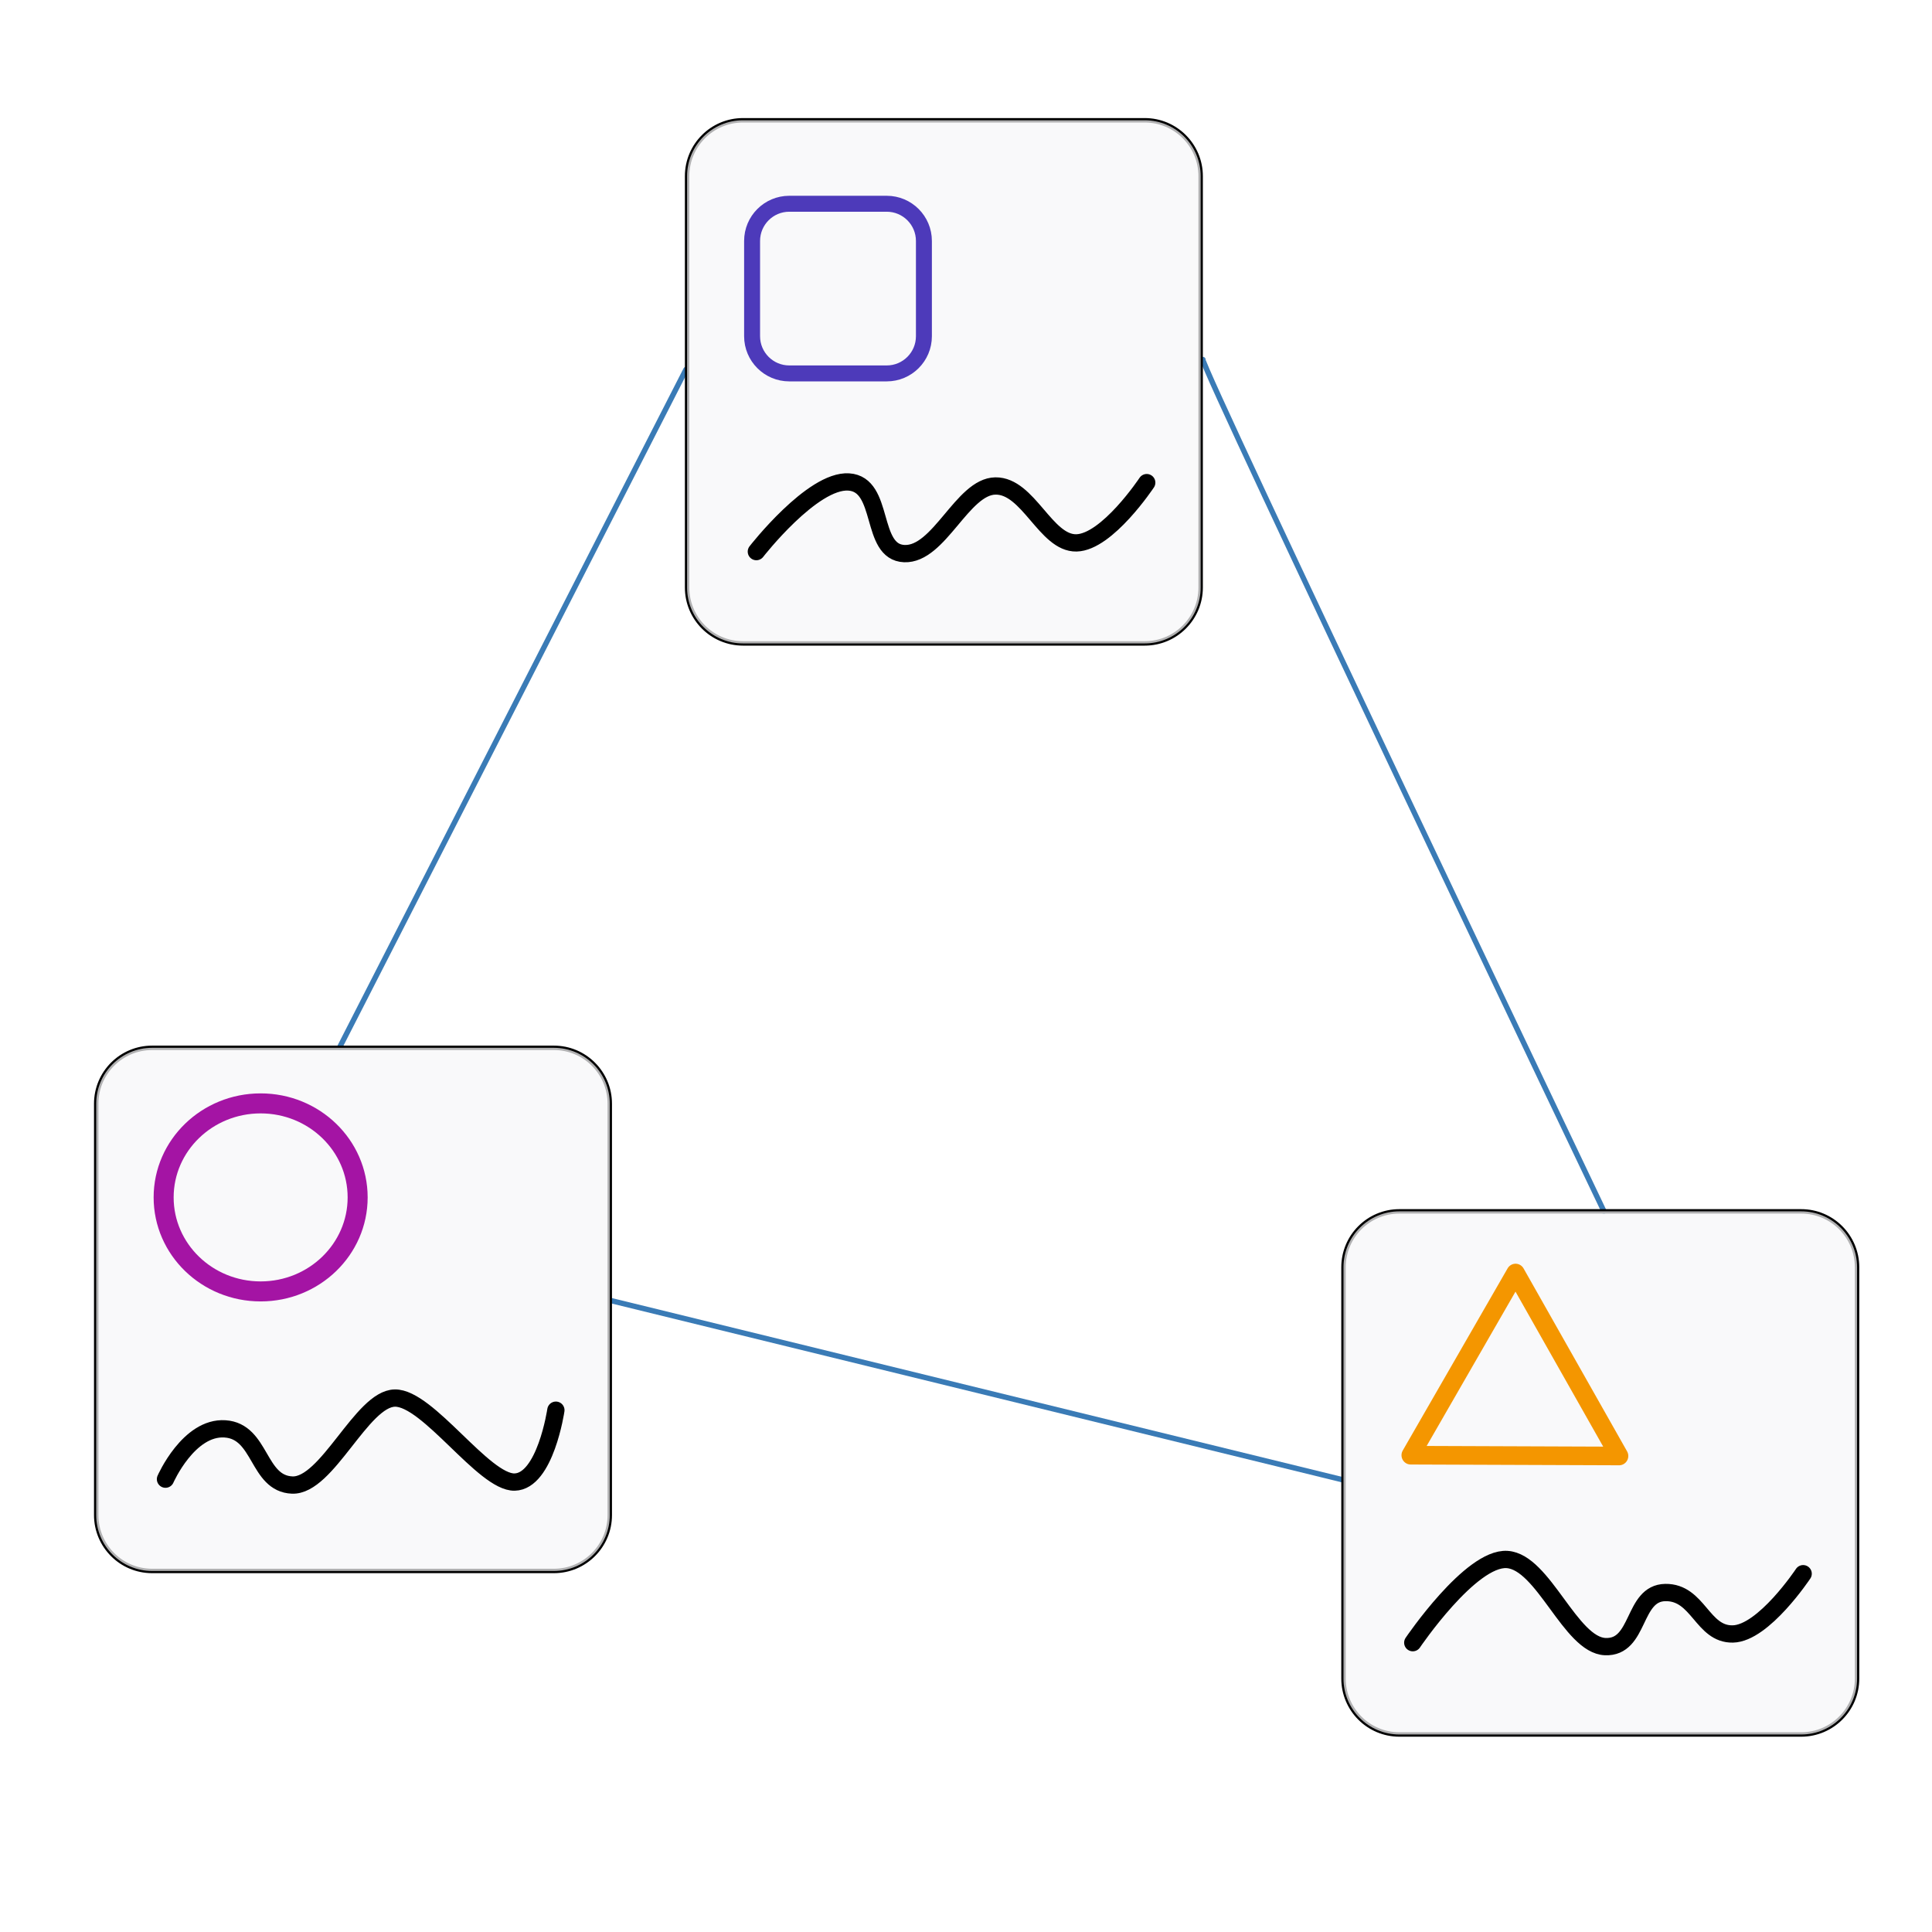
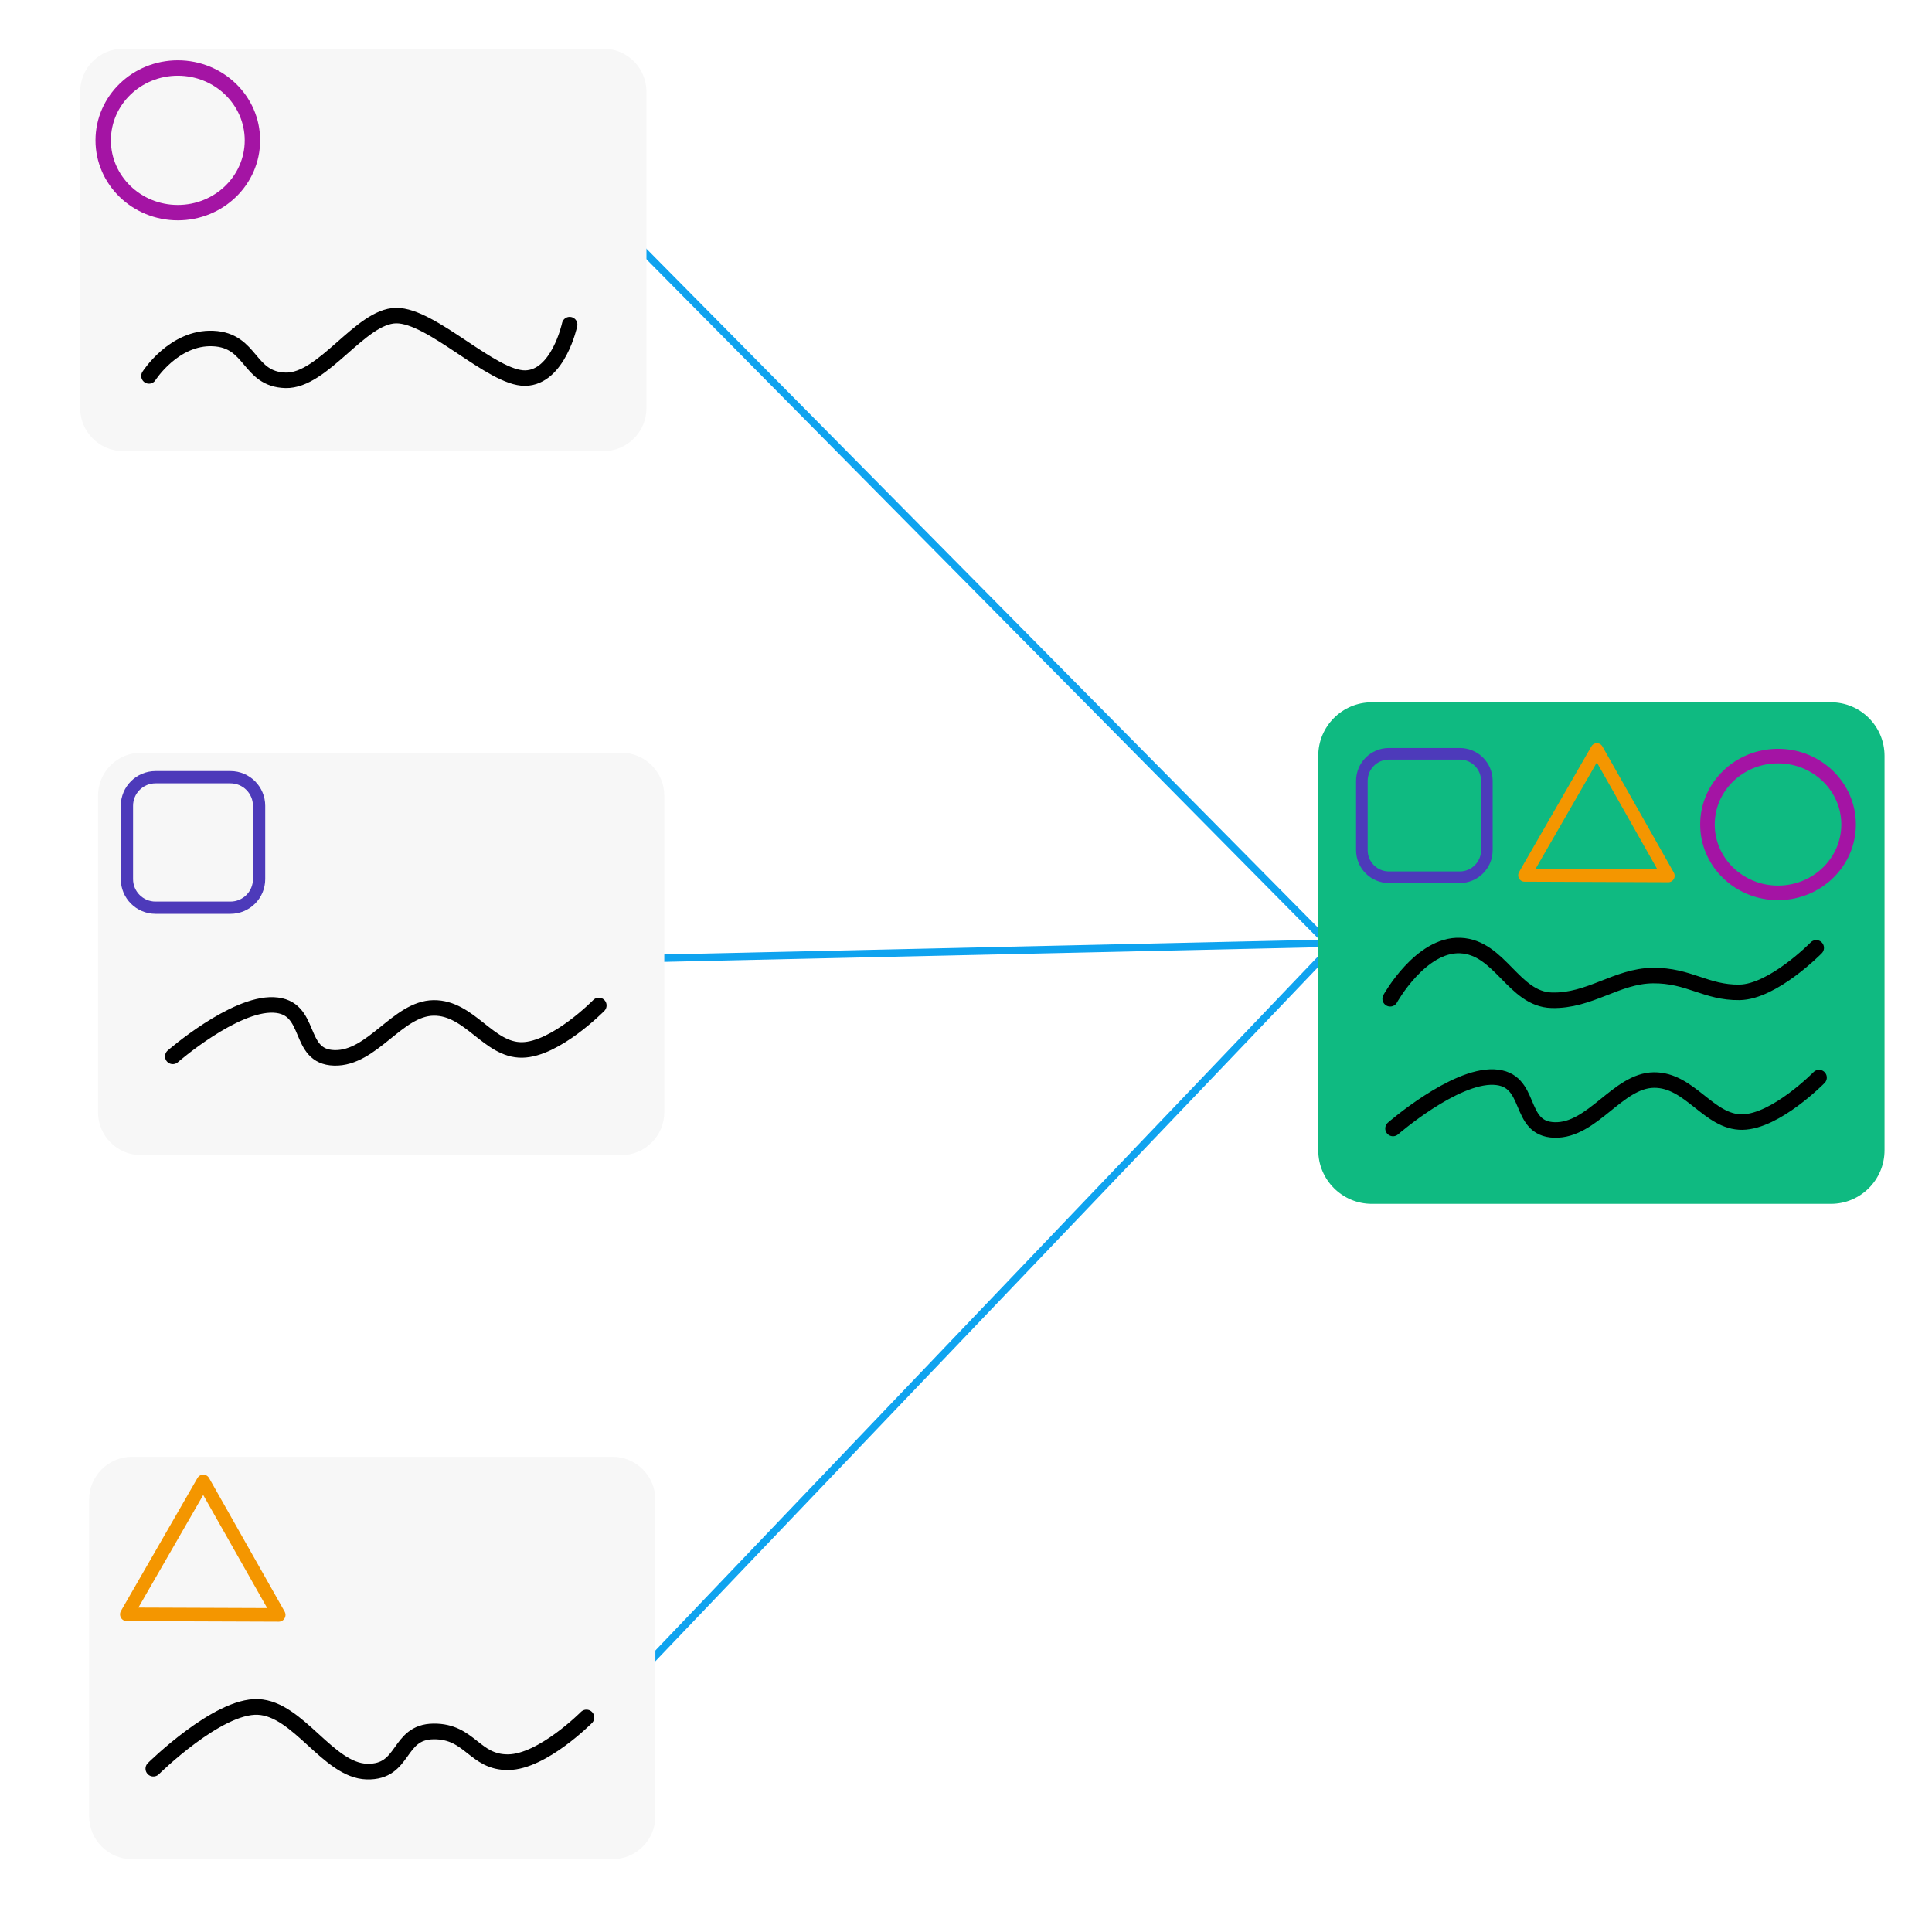
- <svg xmlns="http://www.w3.org/2000/svg" width="200mm" height="200mm" viewBox="0 0 200 200" version="1.1" id="svg5">
+ <svg xmlns="http://www.w3.org/2000/svg" width="260mm" height="260mm" viewBox="0 0 260 260" version="1.1" id="svg5">
  <defs id="defs2">
    </defs>
  <g id="layer1" transform="translate(-93.11977,-96.59007)">
-     <path style="fill:none;fill-opacity:0.716;stroke:#3a7bb6;stroke-width:0.555;stroke-linecap:round;stroke-linejoin:round;stroke-dasharray:none;stroke-opacity:1;paint-order:stroke fill markers" d="M 128.283,204.995 164.132,134.84" id="path28825" transform="translate(5.0000004e-7)" />
-     <path style="fill:none;fill-opacity:0.716;stroke:#3a7bb6;stroke-width:0.555;stroke-linecap:round;stroke-linejoin:round;stroke-dasharray:none;stroke-opacity:1;paint-order:stroke fill markers" d="m 217.648,133.811 c -0.172,0.858 41.509,88.165 41.509,88.165" id="path28827" transform="translate(5.0000004e-7)" />
-     <path style="fill:none;fill-opacity:0.716;stroke:#3a7bb6;stroke-width:0.555;stroke-linecap:round;stroke-linejoin:round;stroke-dasharray:none;stroke-opacity:1;paint-order:stroke fill markers" d="M 232.056,249.763 156.413,231.238" id="path28829" transform="translate(5.0000004e-7)" />
-     <g id="g28641" transform="matrix(0.825538,0,0,0.825538,45.56928,21.38665)">
-       <rect style="fill:#f7f7f8;fill-opacity:0.716;stroke:#000000;stroke-width:0.555;stroke-linecap:round;stroke-linejoin:round;stroke-dasharray:none;stroke-opacity:1;paint-order:stroke fill markers" id="rect22889" width="64.398" height="65.599" x="143.759" y="106.179" ry="7.01" />
-       <rect style="fill:none;fill-opacity:1;stroke:#4d3aba;stroke-width:2;stroke-linecap:round;stroke-linejoin:round;stroke-dasharray:none;stroke-opacity:1;paint-order:stroke fill markers" id="rect18812" width="21.546" height="21.275" x="151.909" y="116.646" ry="4.665" />
-       <path style="fill:none;fill-opacity:1;stroke:#000000;stroke-width:2.167;stroke-linecap:round;stroke-linejoin:round;stroke-dasharray:none;stroke-opacity:1;paint-order:stroke fill markers" d="m 152.444,160.266 c 0,0 7.022,-9.031 11.587,-8.733 4.566,0.298 2.59,8.809 6.969,8.984 4.379,0.175 7.271,-8.419 11.419,-8.481 4.148,-0.061 6.302,7.218 10.16,7.137 3.858,-0.081 8.816,-7.557 8.816,-7.557" id="path25464" />
+     <g id="g12040" transform="translate(-2.744426,-33.61921)">
+       <path style="fill:none;fill-opacity:1;stroke:#0fa3ef;stroke-width:1;stroke-linecap:round;stroke-linejoin:round;stroke-dasharray:none;stroke-opacity:1;paint-order:stroke fill markers" d="m 180.598,225.578 91.938,-2.058" id="path12096" transform="translate(2.744426,33.61921)" />
+       <path style="fill:none;fill-opacity:1;stroke:#0fa3ef;stroke-width:1;stroke-linecap:round;stroke-linejoin:round;stroke-dasharray:none;stroke-opacity:1;paint-order:stroke fill markers" d="m 178.883,321.976 93.997,-98.456" id="path12098" transform="translate(2.744426,33.61921)" />
+       <path style="fill:none;fill-opacity:1;stroke:#0fa3ef;stroke-width:1;stroke-linecap:round;stroke-linejoin:round;stroke-dasharray:none;stroke-opacity:1;paint-order:stroke fill markers" d="m 178.54,129.18 92.967,93.997" id="path12100" transform="translate(2.744426,33.61921)" />
+       <rect style="fill:#f7f7f7;fill-opacity:1;stroke:none;stroke-width:0.549;stroke-linecap:round;stroke-linejoin:round;stroke-dasharray:none;stroke-opacity:1;paint-order:stroke fill markers" id="rect22889-6" width="76.208" height="54.155" x="106.653" y="136.764" ry="5.787" />
+       <path style="fill:none;fill-opacity:1;stroke:#000000;stroke-width:2.083;stroke-linecap:round;stroke-linejoin:round;stroke-dasharray:none;stroke-opacity:1;paint-order:stroke fill markers" d="m 115.911,180.803 c 0,0 3.351,-5.275 8.632,-5.037 5.28,0.238 4.679,5.486 9.743,5.625 5.065,0.14 10.092,-8.661 14.89,-8.71 4.798,-0.049 12.899,8.476 17.361,8.412 4.462,-0.064 5.988,-7.197 5.988,-7.197" id="path25464-2" />
+       <ellipse style="fill:none;fill-opacity:1;stroke:#a414a4;stroke-width:2.072;stroke-linecap:round;stroke-linejoin:round;stroke-dasharray:none;stroke-opacity:1;paint-order:stroke fill markers" id="path18942" cx="119.793" cy="149.094" rx="10.042" ry="9.732" />
    </g>
-     <g id="g28631" transform="matrix(0.825538,0,0,0.825538,12.33648,43.461)">
-       <rect style="fill:#f7f7f8;fill-opacity:0.716;stroke:#000000;stroke-width:0.555;stroke-linecap:round;stroke-linejoin:round;stroke-dasharray:none;stroke-opacity:1;paint-order:stroke fill markers" id="rect22889-6" width="64.398" height="65.599" x="109.921" y="195.751" ry="7.01" />
-       <path style="fill:none;fill-opacity:1;stroke:#000000;stroke-width:2.167;stroke-linecap:round;stroke-linejoin:round;stroke-dasharray:none;stroke-opacity:1;paint-order:stroke fill markers" d="m 118.607,249.839 c 0,0 2.898,-6.605 7.464,-6.307 4.566,0.298 4.045,6.869 8.425,7.044 4.379,0.175 8.727,-10.845 12.875,-10.906 4.148,-0.061 11.154,10.614 15.011,10.533 3.858,-0.081 5.178,-9.012 5.178,-9.012" id="path25464-2" />
-       <ellipse style="fill:none;fill-opacity:1;stroke:#a414a4;stroke-width:2.51;stroke-linecap:round;stroke-linejoin:round;stroke-dasharray:none;stroke-opacity:1;paint-order:stroke fill markers" id="path18942" cx="130.539" cy="214.507" rx="12.164" ry="11.789" />
+     <g id="g12030" transform="translate(-1.543739,32.59005)">
+       <rect style="fill:#f7f7f7;fill-opacity:1;stroke:none;stroke-width:0.549;stroke-linecap:round;stroke-linejoin:round;stroke-dasharray:none;stroke-opacity:1;paint-order:stroke fill markers" id="rect22889-6-6-2" width="76.208" height="54.155" x="106.653" y="260.044" ry="5.787" />
+       <path style="fill:none;fill-opacity:1;stroke:#000000;stroke-width:2.11;stroke-linecap:round;stroke-linejoin:round;stroke-dasharray:none;stroke-opacity:1;paint-order:stroke fill markers" d="m 115.3,302.019 c 0,0 8.649,-8.542 14.085,-8.305 5.436,0.237 9.438,8.559 14.652,8.698 5.214,0.139 4.036,-5.351 8.975,-5.4 4.939,-0.049 5.482,4.202 10.075,4.137 4.593,-0.064 10.497,-6.017 10.497,-6.017" id="path25464-1" />
+       <path style="fill:none;fill-opacity:1;stroke:#f49600;stroke-width:13.457;stroke-linecap:round;stroke-linejoin:round;stroke-dasharray:none;stroke-opacity:1;paint-order:stroke fill markers" id="path18888" d="M 495.412,209.449 342.979,207.803 420.621,76.615 Z" transform="matrix(0.1342114,-9.6253807e-4,9.5162266e-4,0.135752,65.49233,253.3686)" />
    </g>
-     <g id="g28636" transform="matrix(0.825538,0,0,0.825538,54.54456,76.20865)">
-       <rect style="fill:#f7f7f8;fill-opacity:0.716;stroke:#000000;stroke-width:0.555;stroke-linecap:round;stroke-linejoin:round;stroke-dasharray:none;stroke-opacity:1;paint-order:stroke fill markers" id="rect22889-1" width="64.398" height="65.599" x="215.198" y="176.588" ry="7.01" />
-       <path style="fill:none;fill-opacity:1;stroke:#000000;stroke-width:2.167;stroke-linecap:round;stroke-linejoin:round;stroke-dasharray:none;stroke-opacity:1;paint-order:stroke fill markers" d="m 223.884,230.675 c 0,0 7.264,-10.729 11.83,-10.431 4.566,0.298 7.927,10.75 12.306,10.925 4.379,0.175 3.39,-6.721 7.538,-6.783 4.148,-0.061 4.604,5.277 8.462,5.197 3.858,-0.081 8.816,-7.557 8.816,-7.557" id="path25464-1" />
-       <path style="fill:none;fill-opacity:1;stroke:#f49600;stroke-width:13.457;stroke-linecap:round;stroke-linejoin:round;stroke-dasharray:none;stroke-opacity:1;paint-order:stroke fill markers" id="path18888" d="M 495.412,209.449 342.979,207.803 420.621,76.615 Z" transform="matrix(0.1714304,-0.00122947,0.00121552,0.1733982,164.574,171.5548)" />
+     <g id="g12035" transform="translate(-0.3430532,-0.5145719)">
+       <rect style="fill:#f7f7f7;fill-opacity:1;stroke:none;stroke-width:0.549;stroke-linecap:round;stroke-linejoin:round;stroke-dasharray:none;stroke-opacity:1;paint-order:stroke fill markers" id="rect22889-6-6" width="76.208" height="54.155" x="106.653" y="198.404" ry="5.787" />
+       <rect style="fill:none;fill-opacity:1;stroke:#4d3aba;stroke-width:1.651;stroke-linecap:round;stroke-linejoin:round;stroke-dasharray:none;stroke-opacity:1;paint-order:stroke fill markers" id="rect18812" width="17.787" height="17.563" x="110.543" y="201.697" ry="3.851" />
+       <path style="fill:none;fill-opacity:1;stroke:#000000;stroke-width:2.088;stroke-linecap:round;stroke-linejoin:round;stroke-dasharray:none;stroke-opacity:1;paint-order:stroke fill markers" d="m 116.714,239.264 c 0,0 8.224,-7.155 13.572,-6.919 5.348,0.236 3.034,6.98 8.163,7.119 5.129,0.139 8.516,-6.671 13.375,-6.719 4.859,-0.049 7.381,5.719 11.9,5.655 4.519,-0.064 10.326,-5.988 10.326,-5.988" id="path25464" />
    </g>
+     <rect style="fill:#0fba81;fill-opacity:1;stroke:none;stroke-width:0.612;stroke-linecap:round;stroke-linejoin:round;stroke-dasharray:none;stroke-opacity:1;paint-order:stroke fill markers" id="rect22889-6-6-26" width="76.208" height="67.496" x="270.524" y="191.101" ry="7.213" />
+     <path style="fill:none;fill-opacity:1;stroke:#000000;stroke-width:2.088;stroke-linecap:round;stroke-linejoin:round;stroke-dasharray:none;stroke-opacity:1;paint-order:stroke fill markers" d="m 280.584,248.456 c 0,0 8.224,-7.155 13.572,-6.919 5.348,0.236 3.034,6.98 8.163,7.119 5.129,0.139 8.516,-6.671 13.375,-6.719 4.859,-0.049 7.381,5.719 11.9,5.655 4.519,-0.064 10.326,-5.988 10.326,-5.988" id="path25464-8" />
+     <path style="fill:none;fill-opacity:1;stroke:#000000;stroke-width:2.088;stroke-linecap:round;stroke-linejoin:round;stroke-dasharray:none;stroke-opacity:1;paint-order:stroke fill markers" d="m 280.202,231 c 0,0 4.1,-7.398 9.448,-7.162 5.348,0.236 7.157,7.223 12.287,7.361 5.129,0.139 8.759,-3.275 13.618,-3.323 4.859,-0.049 7.139,2.323 11.657,2.259 4.519,-0.064 10.326,-5.988 10.326,-5.988" id="path25464-8-1" />
+     <ellipse style="fill:none;fill-opacity:1;stroke:#a414a4;stroke-width:1.96;stroke-linecap:round;stroke-linejoin:round;stroke-dasharray:none;stroke-opacity:1;paint-order:stroke fill markers" id="path18942-0" cx="332.399" cy="207.545" rx="9.497" ry="9.204" />
+     <path style="fill:none;fill-opacity:1;stroke:#f49600;stroke-width:13.457;stroke-linecap:round;stroke-linejoin:round;stroke-dasharray:none;stroke-opacity:1;paint-order:stroke fill markers" id="path18888-2" d="M 495.412,209.449 342.979,207.803 420.621,76.615 Z" transform="matrix(0.1269242,-9.1027525e-4,8.9995128e-4,0.1283811,254.5656,188.0148)" />
+     <rect style="fill:none;fill-opacity:1;stroke:#4d3aba;stroke-width:1.561;stroke-linecap:round;stroke-linejoin:round;stroke-dasharray:none;stroke-opacity:1;paint-order:stroke fill markers" id="rect18812-7" width="16.821" height="16.61" x="276.394" y="198.034" ry="3.642" />
  </g>
</svg>
